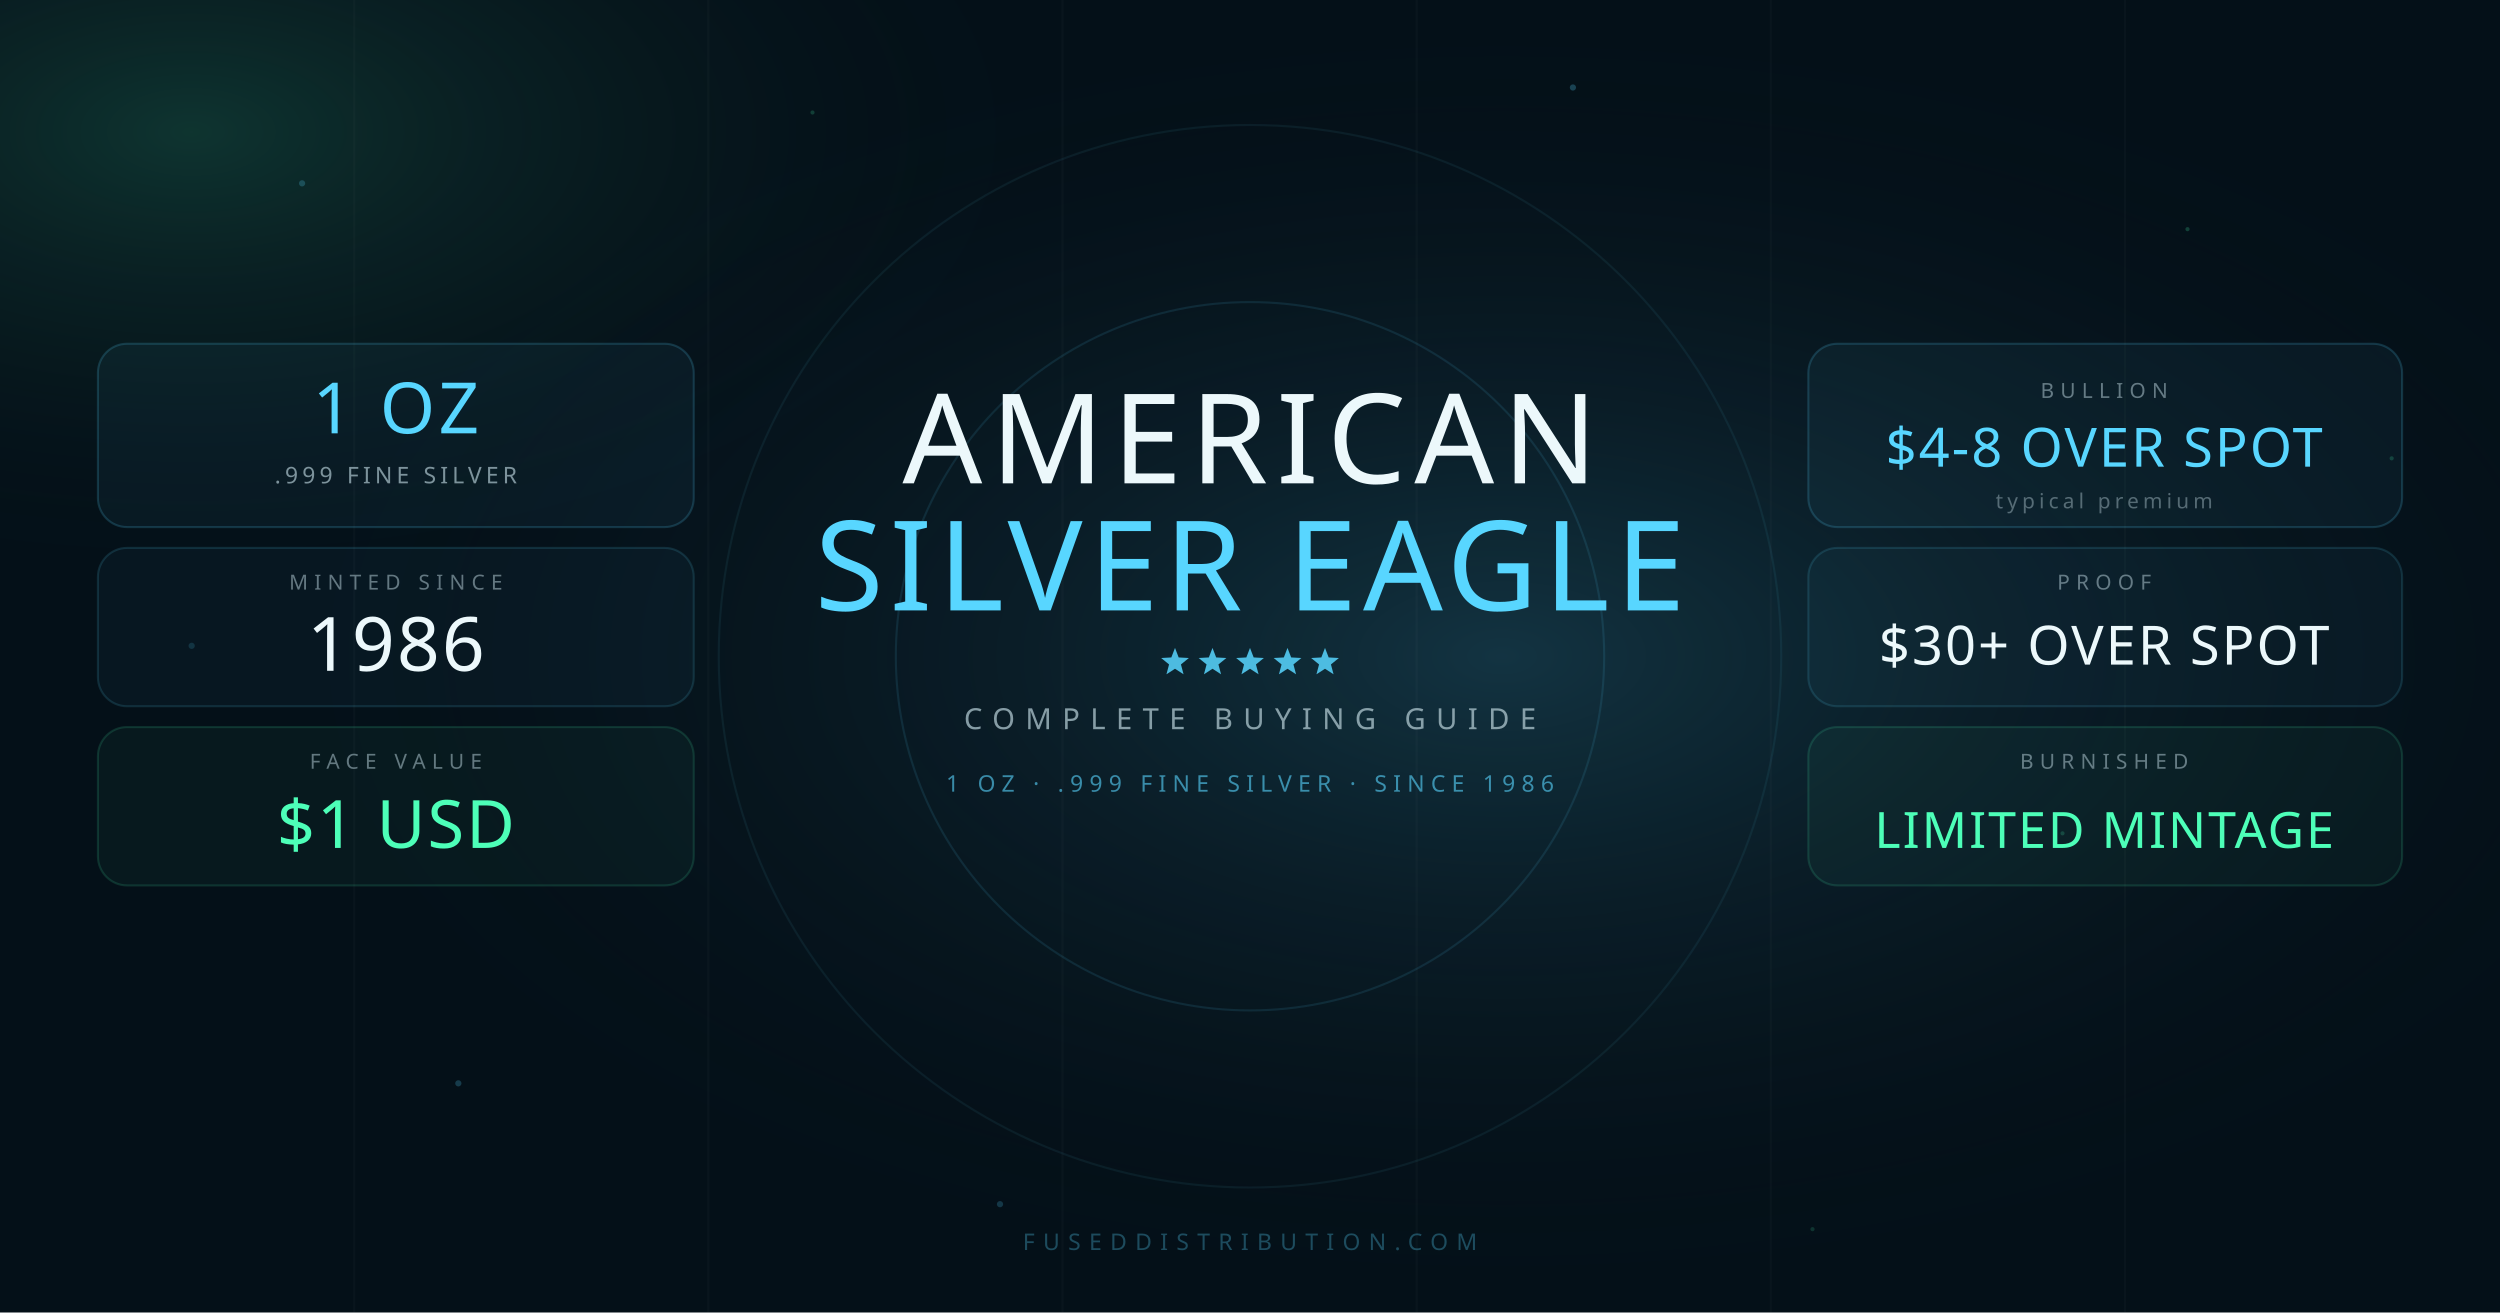
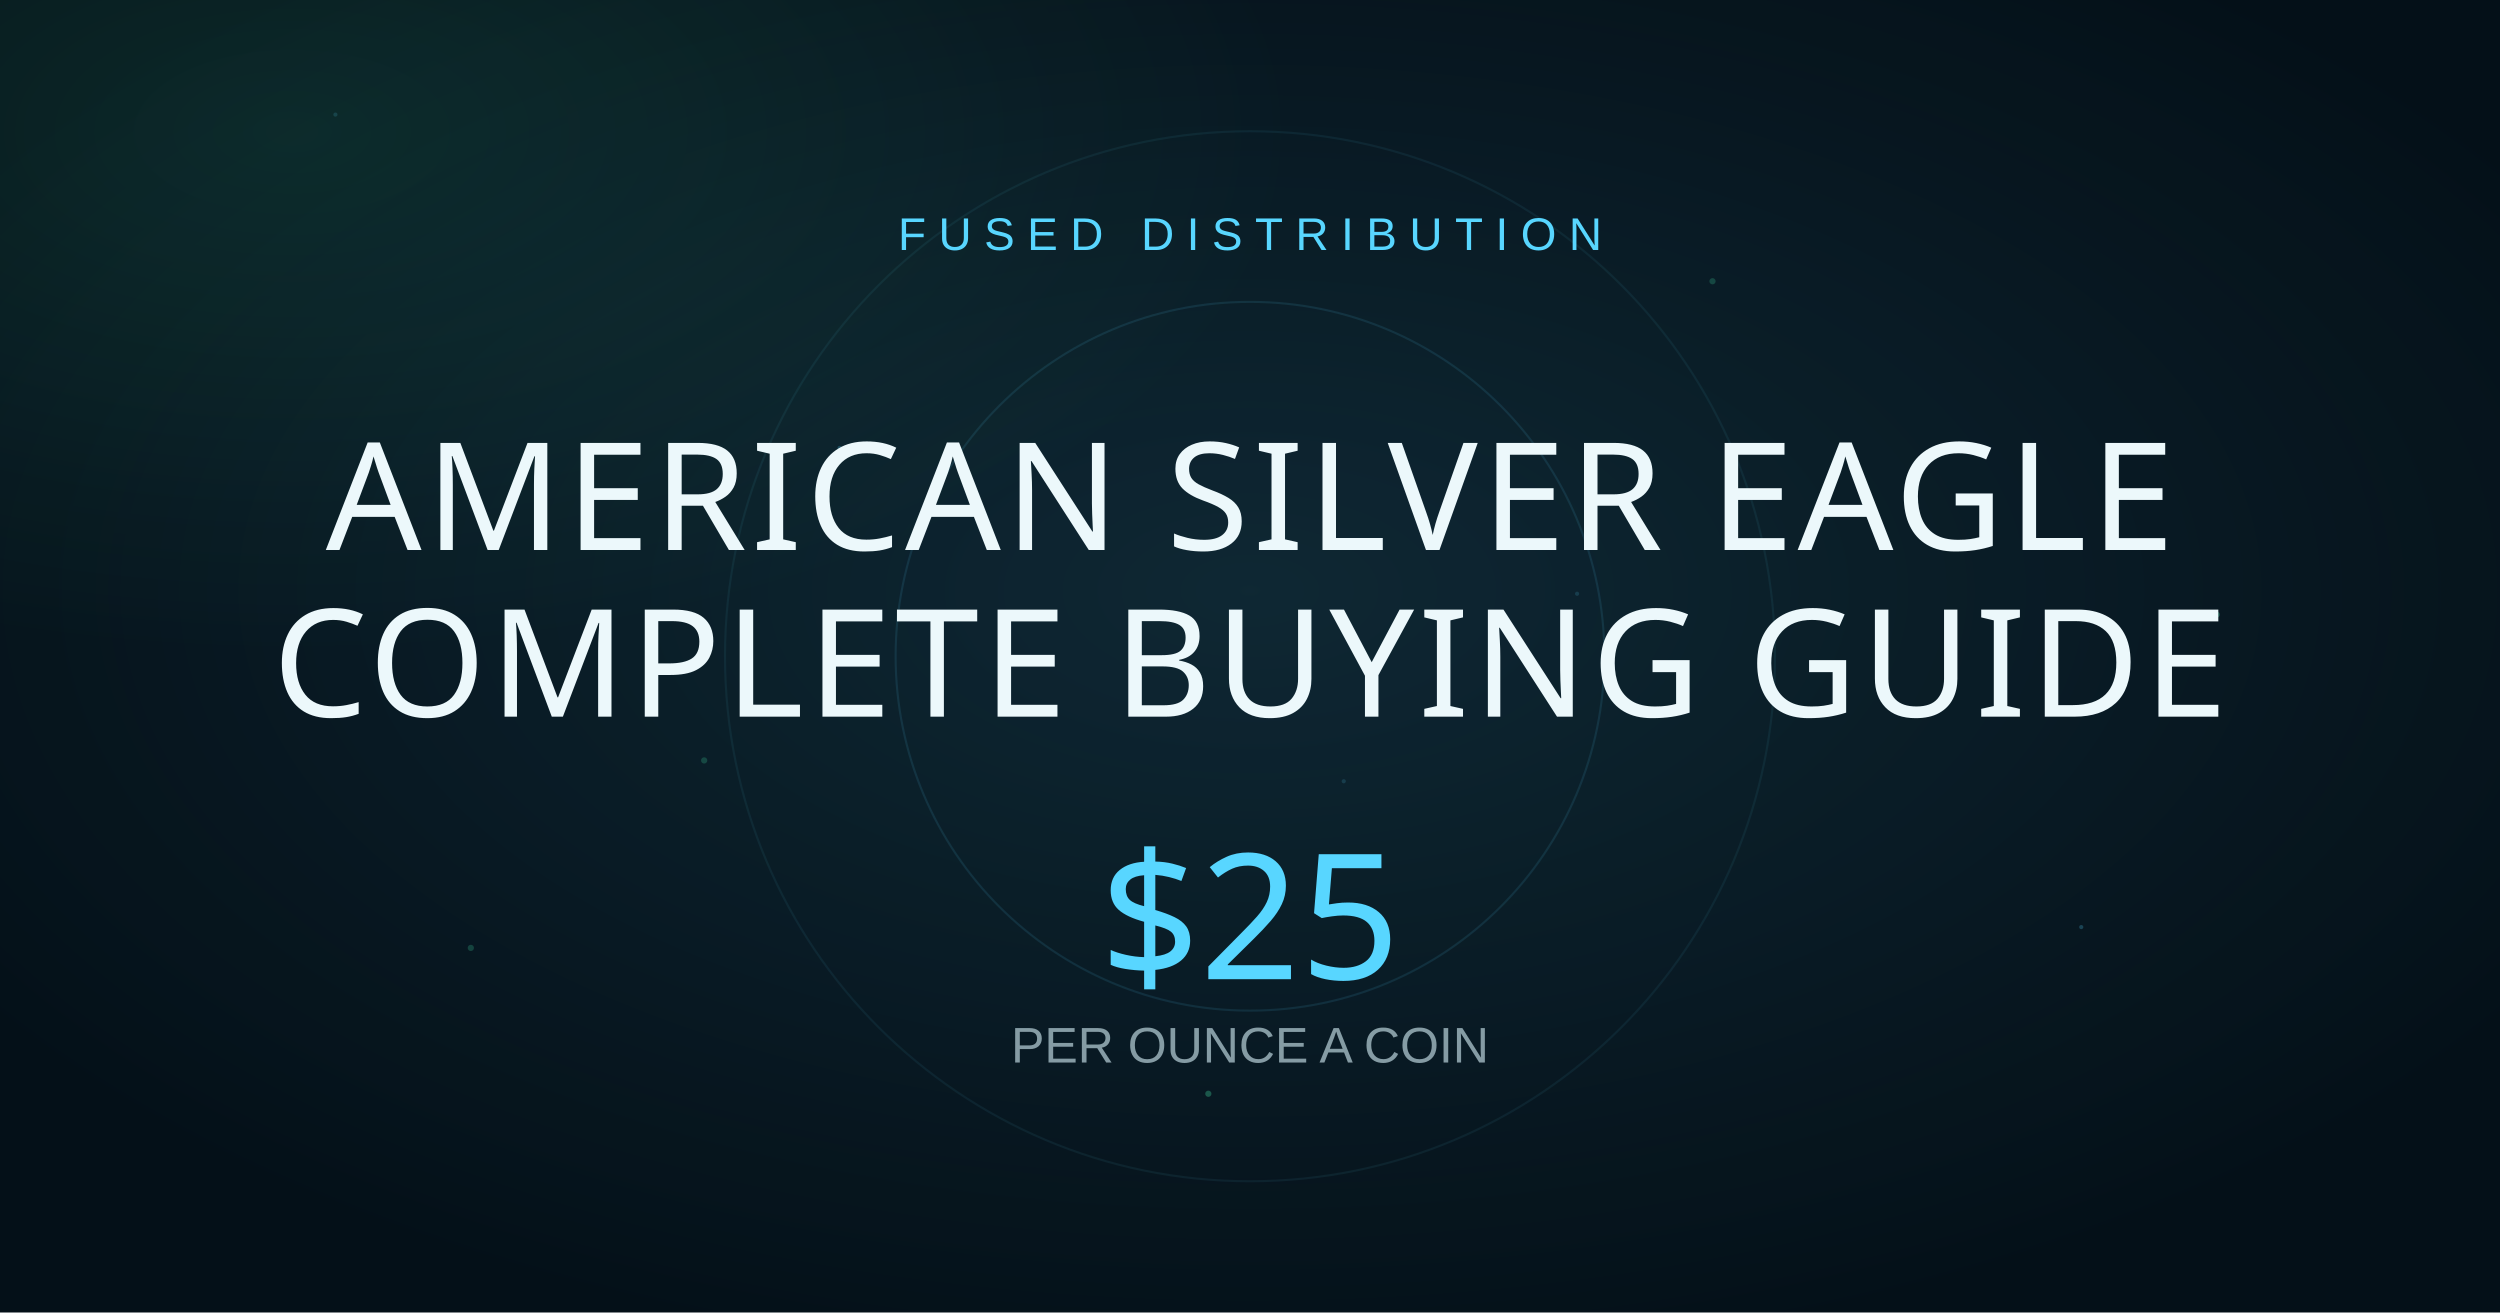
<svg xmlns="http://www.w3.org/2000/svg" width="1200" height="630" viewBox="0 0 1200 630">
-   <defs>
-     <radialGradient id="glow-c" cx="60%" cy="50%" r="50%">
-       <stop offset="0%" stop-color="#58d6ff" stop-opacity="0.18" />
-       <stop offset="100%" stop-color="#041018" stop-opacity="0" />
-     </radialGradient>
-     <radialGradient id="glow-tl" cx="8%" cy="10%" r="35%">
-       <stop offset="0%" stop-color="#4dffb8" stop-opacity="0.15" />
-       <stop offset="100%" stop-color="#041018" stop-opacity="0" />
-     </radialGradient>
-     <path id="star-sm" d="M 0,-7 L 1.76,-2.43 L 6.66,-2.16 L 2.85,0.93 L 4.11,5.66 L 0,3 L -4.11,5.66 L -2.85,0.93 L -6.66,-2.16 L -1.76,-2.43 Z" />
-   </defs>
  <rect width="1200" height="630" fill="#041018" />
-   <rect width="1200" height="630" fill="url(#glow-tl)" />
-   <rect width="1200" height="630" fill="url(#glow-c)" />
-   <line x1="170" y1="0" x2="170" y2="630" stroke="rgba(255,255,255,0.022)" stroke-width="1" />
-   <line x1="340" y1="0" x2="340" y2="630" stroke="rgba(255,255,255,0.022)" stroke-width="1" />
-   <line x1="510" y1="0" x2="510" y2="630" stroke="rgba(255,255,255,0.022)" stroke-width="1" />
-   <line x1="680" y1="0" x2="680" y2="630" stroke="rgba(255,255,255,0.022)" stroke-width="1" />
-   <line x1="850" y1="0" x2="850" y2="630" stroke="rgba(255,255,255,0.022)" stroke-width="1" />
-   <line x1="1020" y1="0" x2="1020" y2="630" stroke="rgba(255,255,255,0.022)" stroke-width="1" />
-   <circle cx="600" cy="315" r="255" fill="none" stroke="#58d6ff" stroke-opacity="0.07" stroke-width="1" />
-   <circle cx="600" cy="315" r="170" fill="none" stroke="#58d6ff" stroke-opacity="0.11" stroke-width="1" />
-   <circle cx="145" cy="88" r="1.5" fill="#58d6ff" fill-opacity="0.22" />
-   <circle cx="390" cy="54" r="1" fill="#4dffb8" fill-opacity="0.18" />
-   <circle cx="755" cy="42" r="1.5" fill="#58d6ff" fill-opacity="0.25" />
-   <circle cx="1050" cy="110" r="1" fill="#4dffb8" fill-opacity="0.20" />
-   <circle cx="92" cy="310" r="1.5" fill="#58d6ff" fill-opacity="0.15" />
-   <circle cx="1148" cy="220" r="1" fill="#4dffb8" fill-opacity="0.18" />
-   <circle cx="480" cy="578" r="1.5" fill="#58d6ff" fill-opacity="0.20" />
-   <circle cx="870" cy="590" r="1" fill="#4dffb8" fill-opacity="0.15" />
-   <circle cx="220" cy="520" r="1.5" fill="#58d6ff" fill-opacity="0.22" />
-   <circle cx="990" cy="400" r="1" fill="#4dffb8" fill-opacity="0.18" />
-   <rect x="47" y="165" width="286" height="88" rx="14" fill="rgba(88,214,255,0.05)" stroke="rgba(88,214,255,0.18)" stroke-width="1" />
-   <text x="190" y="208" font-family="Impact, 'Arial Narrow Bold', sans-serif" font-size="34" fill="#58d6ff" text-anchor="middle" letter-spacing="2">1 OZ</text>
-   <text x="190" y="232" font-family="'Trebuchet MS', 'Segoe UI', sans-serif" font-size="11" fill="rgba(175,198,207,0.70)" text-anchor="middle" letter-spacing="2">.999 FINE SILVER</text>
-   <rect x="47" y="263" width="286" height="76" rx="14" fill="rgba(88,214,255,0.04)" stroke="rgba(88,214,255,0.14)" stroke-width="1" />
-   <text x="190" y="283" font-family="'Trebuchet MS', 'Segoe UI', sans-serif" font-size="10" fill="rgba(175,198,207,0.55)" text-anchor="middle" letter-spacing="3">MINTED SINCE</text>
-   <text x="190" y="322" font-family="Impact, 'Arial Narrow Bold', sans-serif" font-size="36" fill="#ecf8fb" text-anchor="middle" letter-spacing="1">1986</text>
-   <rect x="47" y="349" width="286" height="76" rx="14" fill="rgba(77,255,184,0.04)" stroke="rgba(77,255,184,0.14)" stroke-width="1" />
-   <text x="190" y="369" font-family="'Trebuchet MS', 'Segoe UI', sans-serif" font-size="10" fill="rgba(175,198,207,0.55)" text-anchor="middle" letter-spacing="3">FACE VALUE</text>
-   <text x="190" y="407" font-family="Impact, 'Arial Narrow Bold', sans-serif" font-size="32" fill="#4dffb8" text-anchor="middle" letter-spacing="1">$1 USD</text>
-   <text x="600" y="232" font-family="Impact, 'Arial Narrow Bold', sans-serif" font-size="60" fill="#ecf8fb" text-anchor="middle" letter-spacing="4">AMERICAN</text>
-   <text x="600" y="293" font-family="Impact, 'Arial Narrow Bold', sans-serif" font-size="60" fill="#58d6ff" text-anchor="middle" letter-spacing="3">SILVER EAGLE</text>
-   <use href="#star-sm" transform="translate(564,318)" fill="#58d6ff" fill-opacity="0.85" />
-   <use href="#star-sm" transform="translate(582,318)" fill="#58d6ff" fill-opacity="0.85" />
-   <use href="#star-sm" transform="translate(600,318)" fill="#58d6ff" fill-opacity="0.85" />
-   <use href="#star-sm" transform="translate(618,318)" fill="#58d6ff" fill-opacity="0.85" />
-   <use href="#star-sm" transform="translate(636,318)" fill="#58d6ff" fill-opacity="0.85" />
-   <text x="600" y="350" font-family="'Trebuchet MS', 'Segoe UI', sans-serif" font-size="14" fill="rgba(175,198,207,0.75)" text-anchor="middle" letter-spacing="5">COMPLETE BUYING GUIDE</text>
-   <text x="600" y="380" font-family="'Trebuchet MS', 'Segoe UI', sans-serif" font-size="11" fill="rgba(88,214,255,0.60)" text-anchor="middle" letter-spacing="3">1 OZ · .999 FINE SILVER · SINCE 1986</text>
-   <rect x="868" y="165" width="285" height="88" rx="14" fill="rgba(88,214,255,0.05)" stroke="rgba(88,214,255,0.18)" stroke-width="1" />
-   <text x="1010" y="191" font-family="'Trebuchet MS', 'Segoe UI', sans-serif" font-size="10" fill="rgba(175,198,207,0.55)" text-anchor="middle" letter-spacing="3">BULLION</text>
-   <text x="1010" y="224" font-family="Impact, 'Arial Narrow Bold', sans-serif" font-size="26" fill="#58d6ff" text-anchor="middle" letter-spacing="1">$4-8 OVER SPOT</text>
-   <text x="1010" y="244" font-family="'Trebuchet MS', 'Segoe UI', sans-serif" font-size="10" fill="rgba(175,198,207,0.45)" text-anchor="middle" letter-spacing="2">typical premium</text>
-   <rect x="868" y="263" width="285" height="76" rx="14" fill="rgba(88,214,255,0.04)" stroke="rgba(88,214,255,0.14)" stroke-width="1" />
-   <text x="1010" y="283" font-family="'Trebuchet MS', 'Segoe UI', sans-serif" font-size="10" fill="rgba(175,198,207,0.55)" text-anchor="middle" letter-spacing="3">PROOF</text>
-   <text x="1010" y="319" font-family="Impact, 'Arial Narrow Bold', sans-serif" font-size="26" fill="#ecf8fb" text-anchor="middle" letter-spacing="1">$30+ OVER SPOT</text>
-   <rect x="868" y="349" width="285" height="76" rx="14" fill="rgba(77,255,184,0.04)" stroke="rgba(77,255,184,0.14)" stroke-width="1" />
-   <text x="1010" y="369" font-family="'Trebuchet MS', 'Segoe UI', sans-serif" font-size="10" fill="rgba(175,198,207,0.55)" text-anchor="middle" letter-spacing="3">BURNISHED</text>
-   <text x="1010" y="407" font-family="Impact, 'Arial Narrow Bold', sans-serif" font-size="24" fill="#4dffb8" text-anchor="middle" letter-spacing="1">LIMITED MINTAGE</text>
-   <text x="600" y="600" font-family="'Trebuchet MS', 'Segoe UI', sans-serif" font-size="11" fill="rgba(88,214,255,0.30)" text-anchor="middle" letter-spacing="4">FUSEDDISTRIBUTION.COM</text>
+   <radialGradient id="g1" cx="50%" cy="45%" r="60%">
+     <stop offset="0%" stop-color="#58d6ff" stop-opacity="0.12" />
+     <stop offset="100%" stop-color="#58d6ff" stop-opacity="0" />
+   </radialGradient>
+   <radialGradient id="g2" cx="12%" cy="10%" r="40%">
+     <stop offset="0%" stop-color="#4dffb8" stop-opacity="0.10" />
+     <stop offset="100%" stop-color="#4dffb8" stop-opacity="0" />
+   </radialGradient>
+   <rect width="1200" height="630" fill="url(#g1)" />
+   <rect width="1200" height="630" fill="url(#g2)" />
+   <circle cx="600" cy="315" r="252" fill="none" stroke="#58d6ff" stroke-opacity="0.07" />
+   <circle cx="600" cy="315" r="170.1" fill="none" stroke="#58d6ff" stroke-opacity="0.11" />
+   <circle cx="757" cy="285" r="1" fill="#58d6ff" opacity="0.15" />
+   <circle cx="338" cy="365" r="1.5" fill="#4dffb8" opacity="0.19" />
+   <circle cx="999" cy="445" r="1" fill="#58d6ff" opacity="0.23" />
+   <circle cx="580" cy="525" r="1.5" fill="#4dffb8" opacity="0.27" />
+   <circle cx="161" cy="55" r="1" fill="#58d6ff" opacity="0.15" />
+   <circle cx="822" cy="135" r="1.5" fill="#4dffb8" opacity="0.19" />
+   <circle cx="403" cy="215" r="1" fill="#58d6ff" opacity="0.23" />
+   <circle cx="1064" cy="295" r="1.5" fill="#4dffb8" opacity="0.27" />
+   <circle cx="645" cy="375" r="1" fill="#58d6ff" opacity="0.15" />
+   <circle cx="226" cy="455" r="1.5" fill="#4dffb8" opacity="0.19" />
+   <text x="600" y="120" font-family="Arial, sans-serif" font-size="22" fill="#58d6ff" text-anchor="middle" letter-spacing="6">FUSED DISTRIBUTION</text>
+   <text x="600" y="264" font-family="Impact, Haettenschweiler, sans-serif" font-size="72" fill="#ecf8fb" text-anchor="middle" letter-spacing="2">AMERICAN SILVER EAGLE</text>
+   <text x="600" y="344" font-family="Impact, Haettenschweiler, sans-serif" font-size="72" fill="#ecf8fb" text-anchor="middle" letter-spacing="2">COMPLETE BUYING GUIDE</text>
+   <text x="600" y="470" font-family="Impact, sans-serif" font-size="84" fill="#58d6ff" text-anchor="middle">$25</text>
+   <text x="600" y="510" font-family="Arial, sans-serif" font-size="24" fill="rgba(175,198,207,0.75)" text-anchor="middle">PER OUNCE A COIN</text>
</svg>
